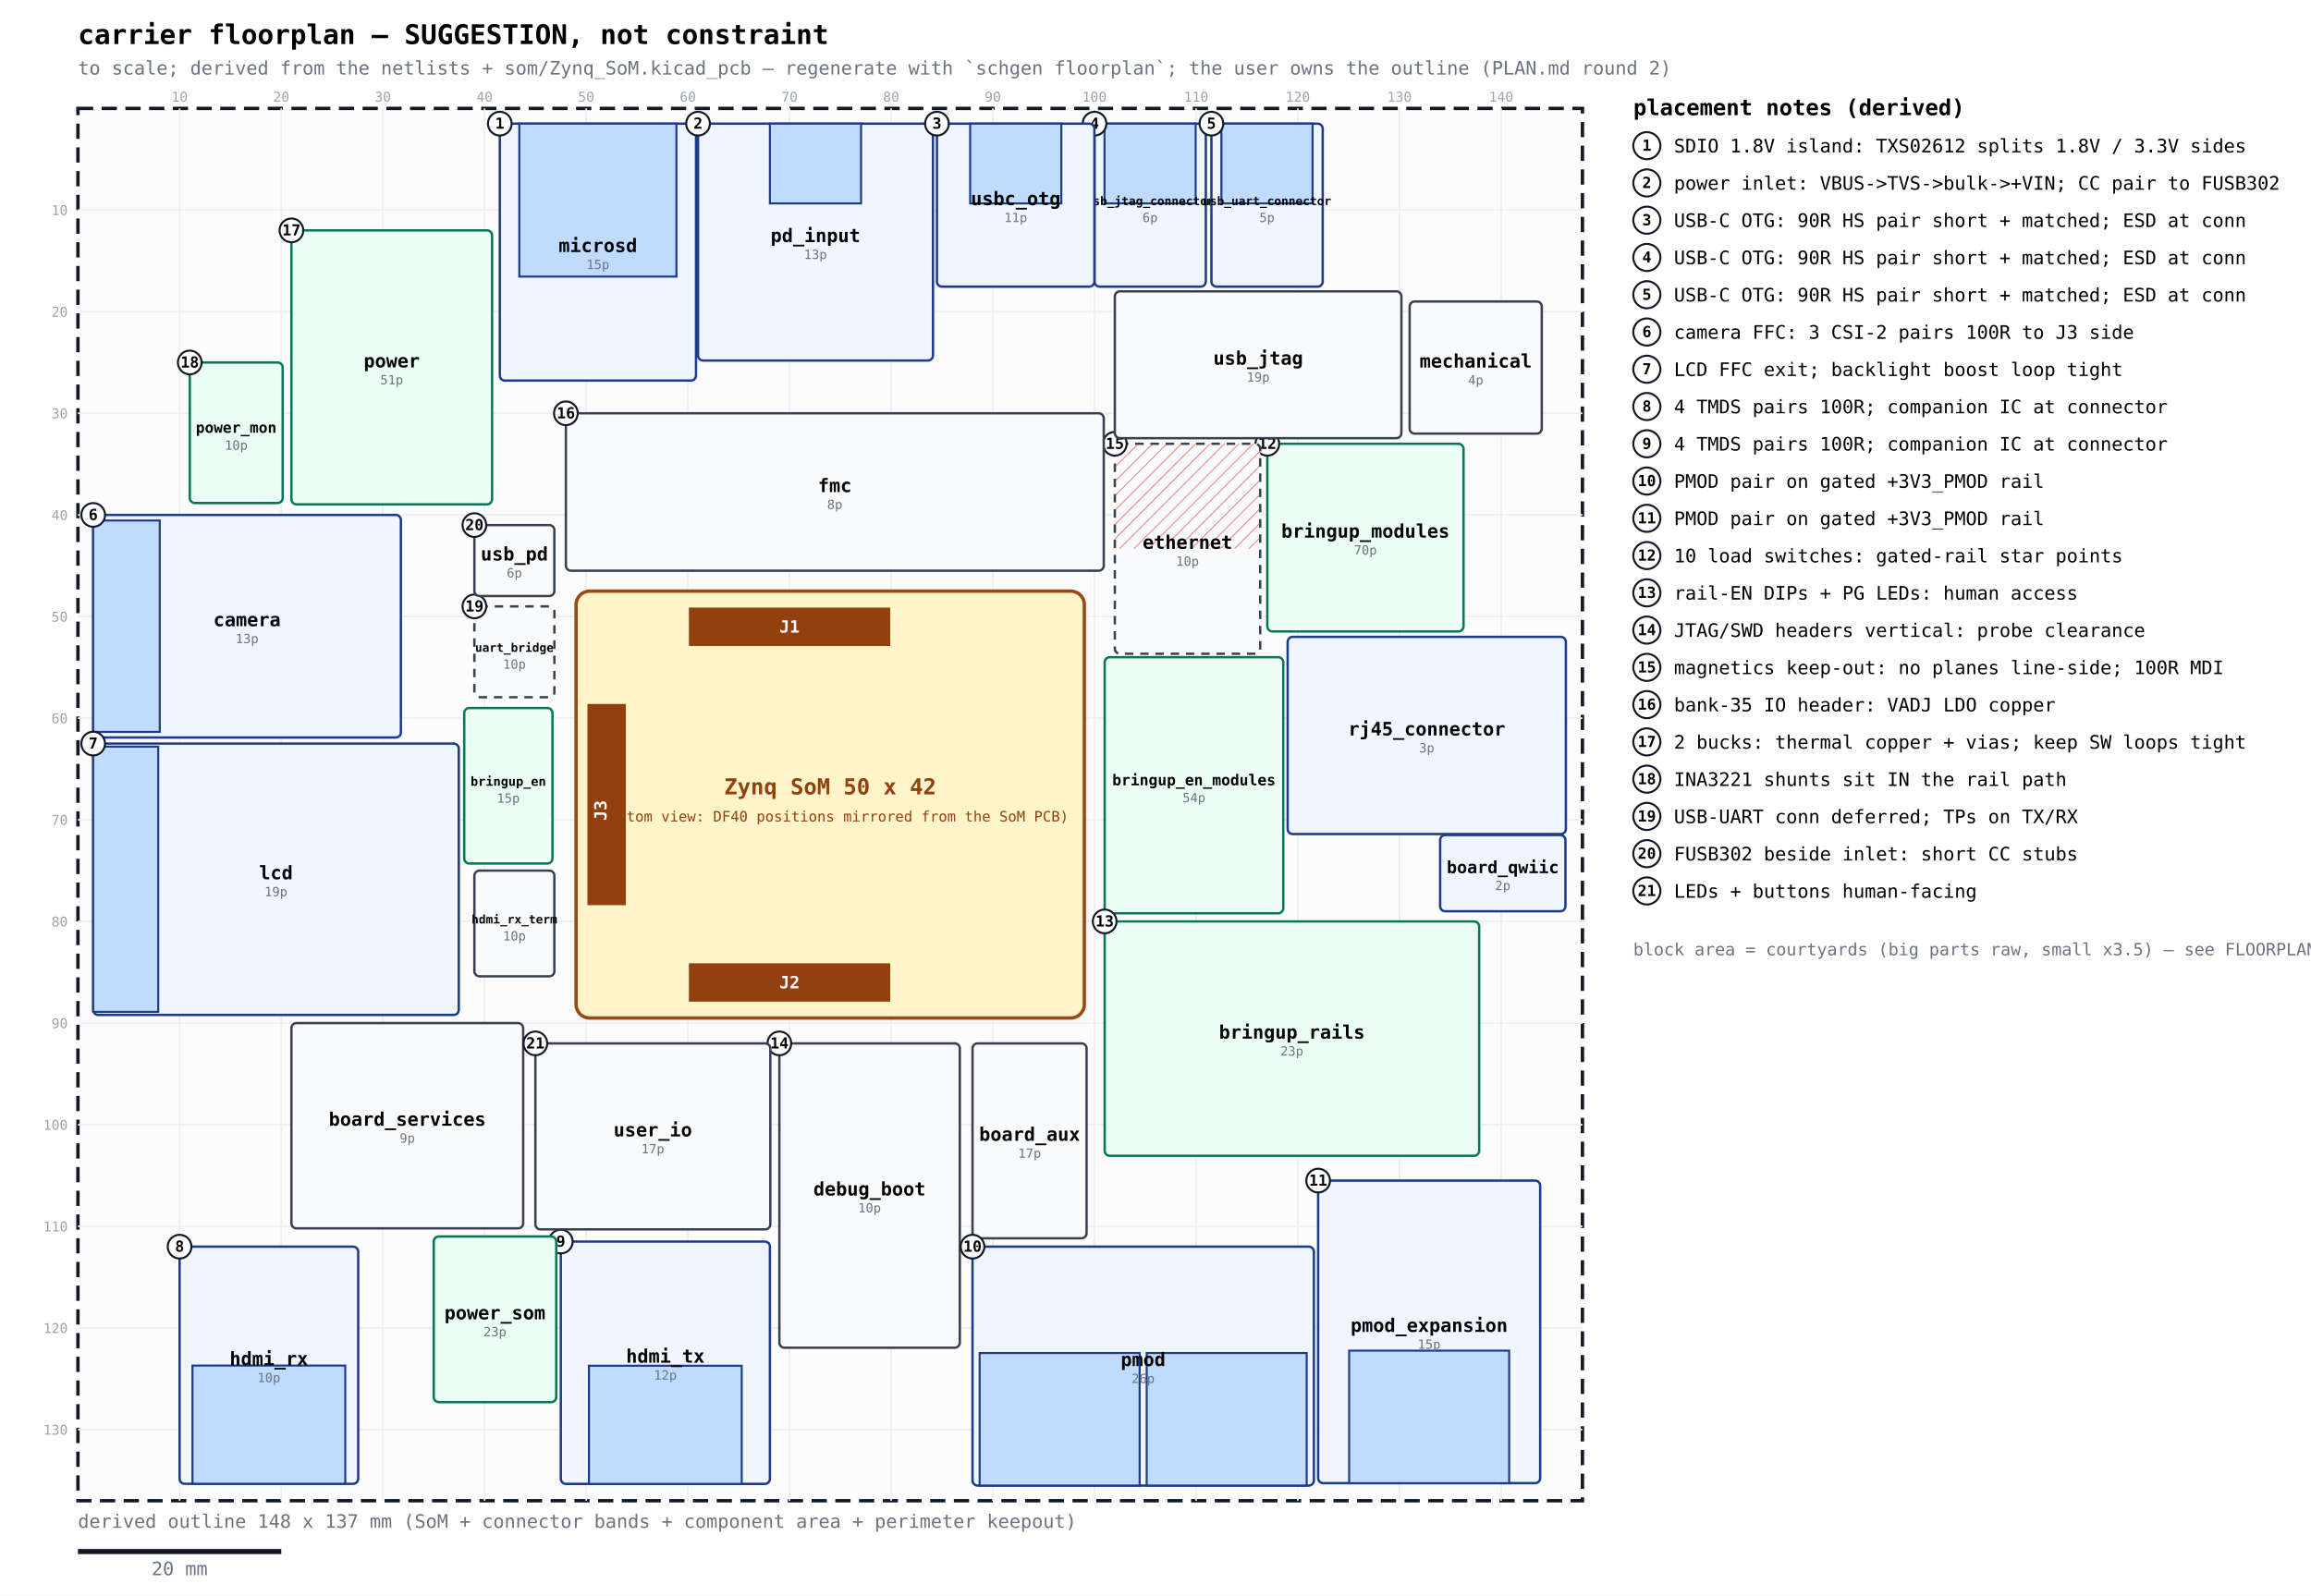
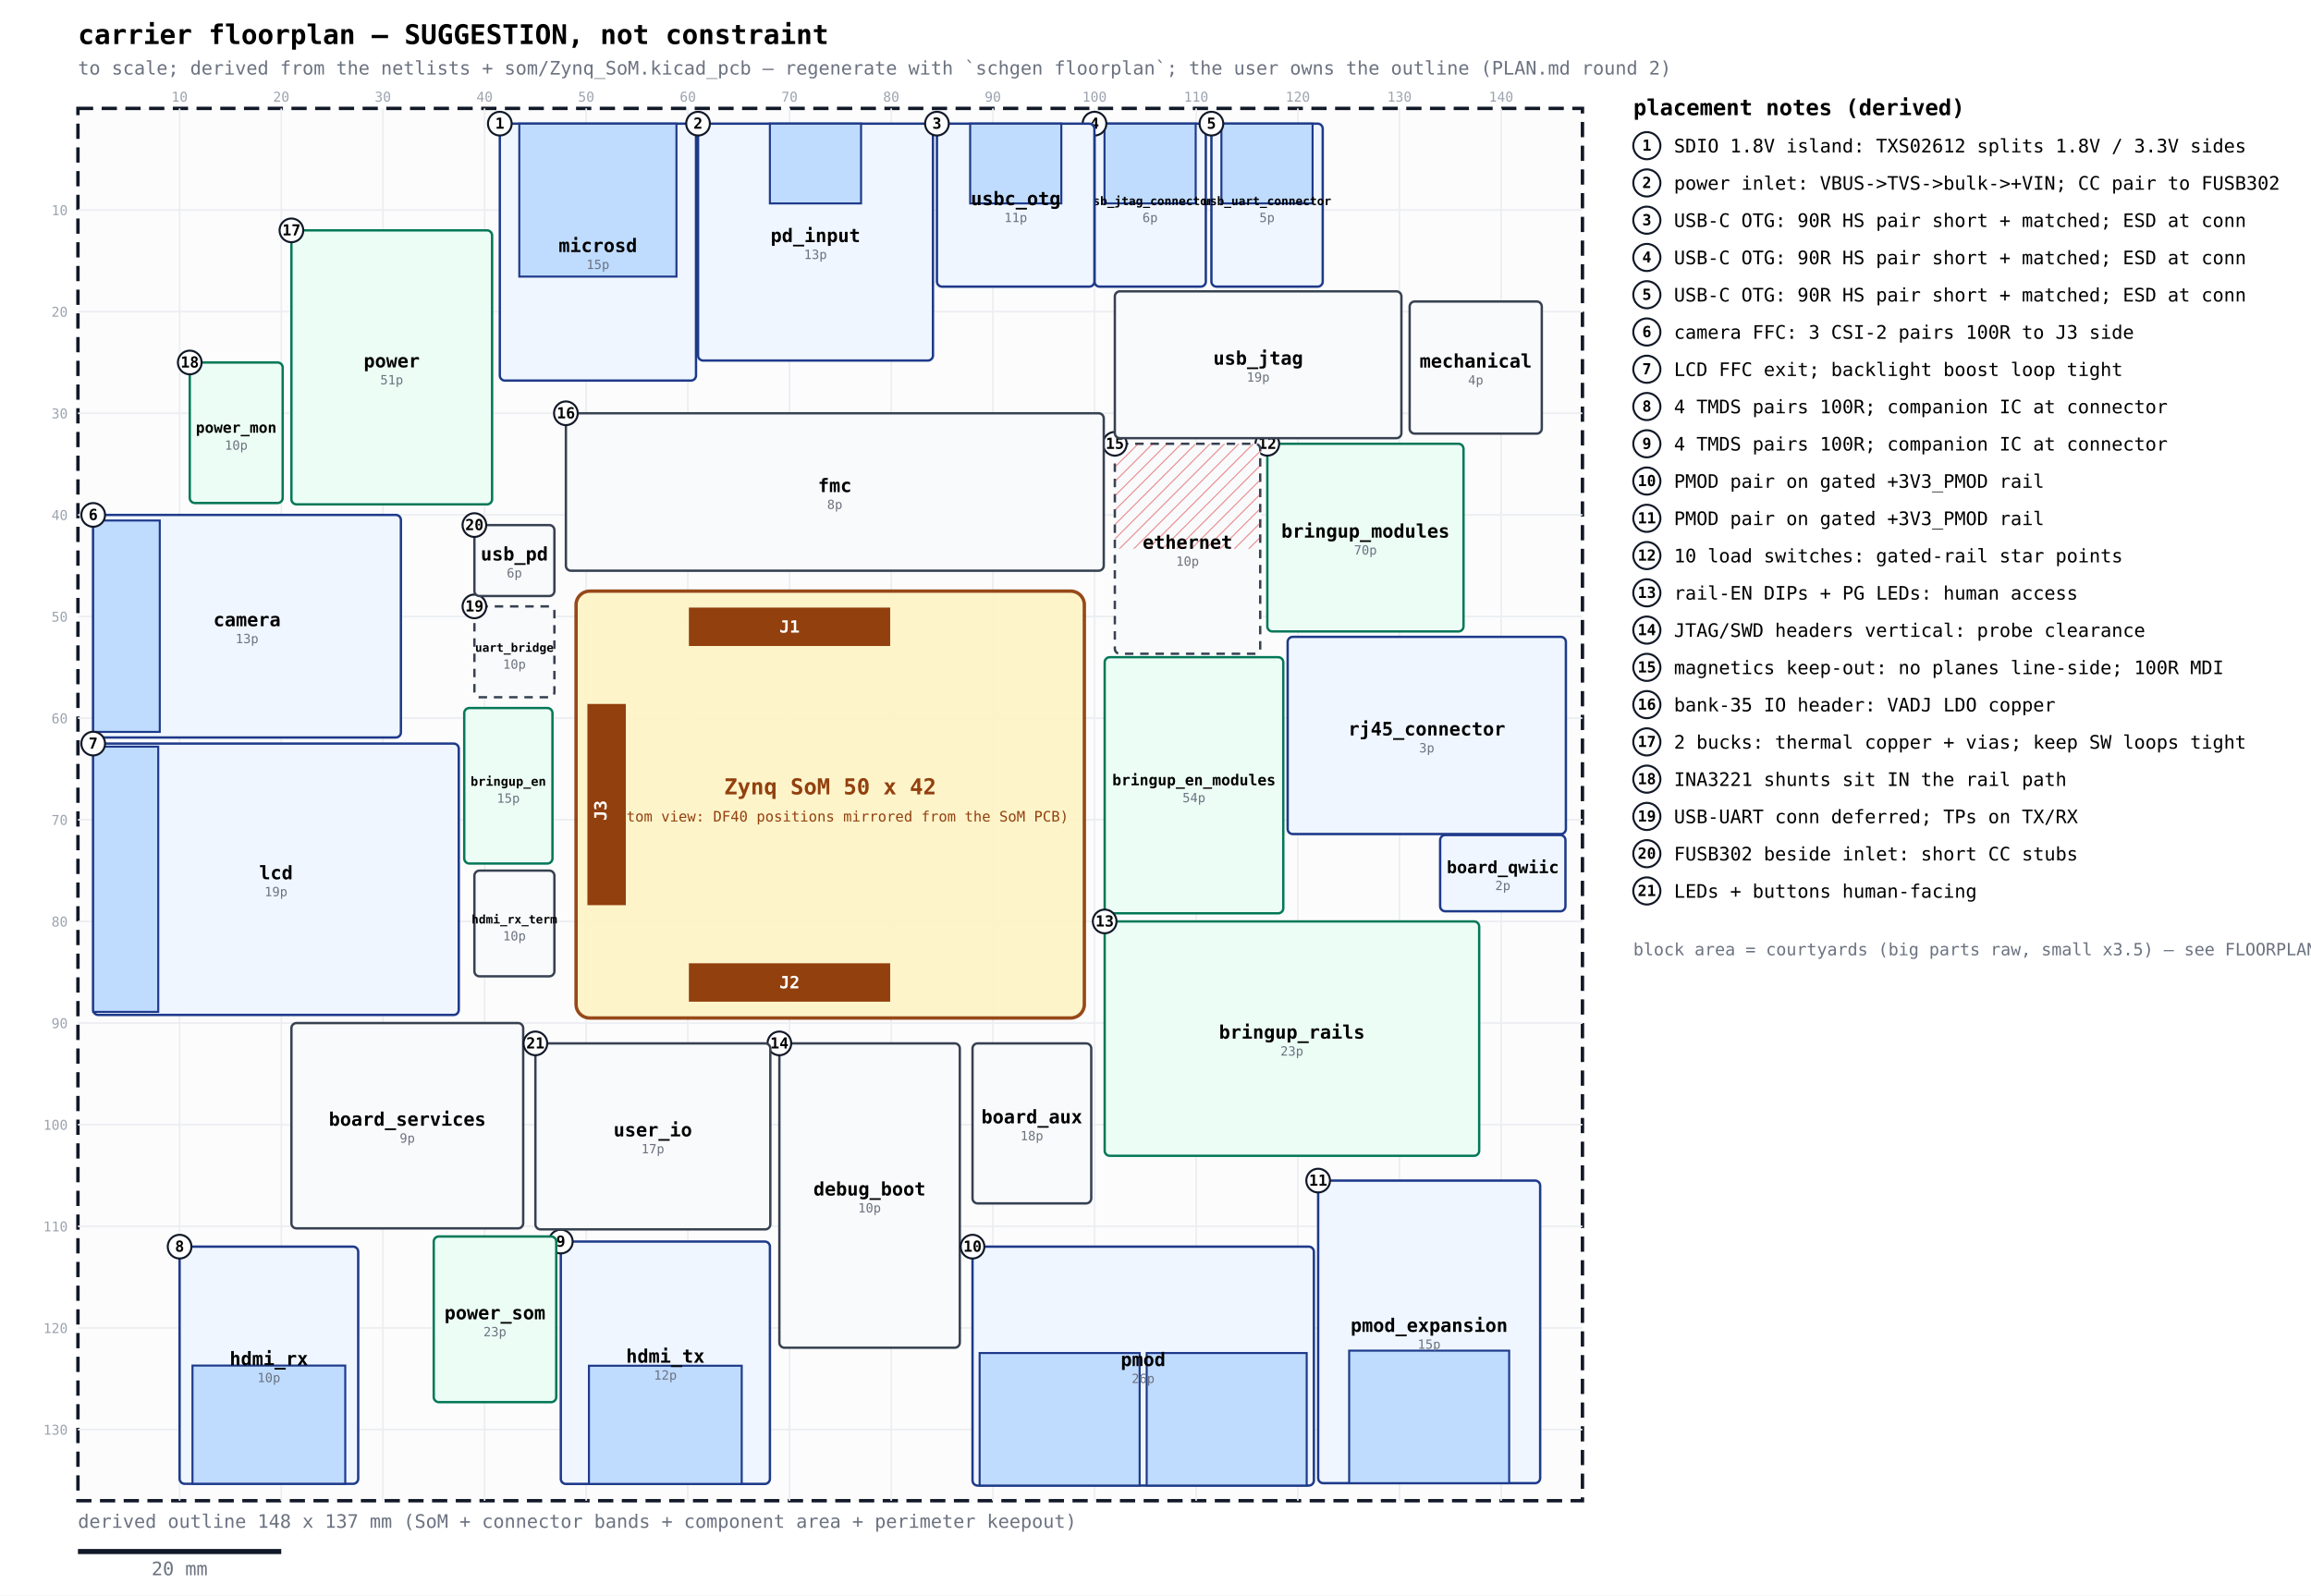
<svg xmlns="http://www.w3.org/2000/svg" viewBox="0 0 1364 942" font-family="ui-monospace, SFMono-Regular, Menlo, monospace" font-size="11">
  <defs>
    <pattern id="keepout" width="6" height="6" patternUnits="userSpaceOnUse" patternTransform="rotate(45)">
      <line x1="0" y1="0" x2="0" y2="6" stroke="#dc2626" stroke-width="1.2" />
    </pattern>
  </defs>
  <rect width="1364" height="942" fill="white" />
  <text x="46.0" y="26" font-size="16" font-weight="bold">carrier floorplan — SUGGESTION, not constraint</text>
  <text x="46.0" y="44" fill="#6b7280">to scale; derived from the netlists + som/Zynq_SoM.kicad_pcb — regenerate with `schgen floorplan`; the user owns the outline (PLAN.md round 2)</text>
  <rect x="46.0" y="64.0" width="888" height="822" fill="#fcfcfd" stroke="#111827" stroke-width="2" stroke-dasharray="9,5" />
  <line x1="106.0" y1="64.0" x2="106.0" y2="886.0" stroke="#eceef1" stroke-width="1" />
  <text x="106.0" y="60.0" fill="#9ca3af" font-size="8" text-anchor="middle">10</text>
  <line x1="166.0" y1="64.0" x2="166.0" y2="886.0" stroke="#eceef1" stroke-width="1" />
  <text x="166.0" y="60.0" fill="#9ca3af" font-size="8" text-anchor="middle">20</text>
  <line x1="226.0" y1="64.0" x2="226.0" y2="886.0" stroke="#eceef1" stroke-width="1" />
  <text x="226.0" y="60.0" fill="#9ca3af" font-size="8" text-anchor="middle">30</text>
  <line x1="286.0" y1="64.0" x2="286.0" y2="886.0" stroke="#eceef1" stroke-width="1" />
  <text x="286.0" y="60.0" fill="#9ca3af" font-size="8" text-anchor="middle">40</text>
  <line x1="346.0" y1="64.0" x2="346.0" y2="886.0" stroke="#eceef1" stroke-width="1" />
  <text x="346.0" y="60.0" fill="#9ca3af" font-size="8" text-anchor="middle">50</text>
  <line x1="406.0" y1="64.0" x2="406.0" y2="886.0" stroke="#eceef1" stroke-width="1" />
  <text x="406.0" y="60.0" fill="#9ca3af" font-size="8" text-anchor="middle">60</text>
  <line x1="466.0" y1="64.0" x2="466.0" y2="886.0" stroke="#eceef1" stroke-width="1" />
  <text x="466.0" y="60.0" fill="#9ca3af" font-size="8" text-anchor="middle">70</text>
  <line x1="526.0" y1="64.0" x2="526.0" y2="886.0" stroke="#eceef1" stroke-width="1" />
  <text x="526.0" y="60.0" fill="#9ca3af" font-size="8" text-anchor="middle">80</text>
  <line x1="586.0" y1="64.0" x2="586.0" y2="886.0" stroke="#eceef1" stroke-width="1" />
  <text x="586.0" y="60.0" fill="#9ca3af" font-size="8" text-anchor="middle">90</text>
  <line x1="646.0" y1="64.0" x2="646.0" y2="886.0" stroke="#eceef1" stroke-width="1" />
  <text x="646.0" y="60.0" fill="#9ca3af" font-size="8" text-anchor="middle">100</text>
  <line x1="706.0" y1="64.0" x2="706.0" y2="886.0" stroke="#eceef1" stroke-width="1" />
  <text x="706.0" y="60.0" fill="#9ca3af" font-size="8" text-anchor="middle">110</text>
  <line x1="766.0" y1="64.0" x2="766.0" y2="886.0" stroke="#eceef1" stroke-width="1" />
  <text x="766.0" y="60.0" fill="#9ca3af" font-size="8" text-anchor="middle">120</text>
  <line x1="826.0" y1="64.0" x2="826.0" y2="886.0" stroke="#eceef1" stroke-width="1" />
  <text x="826.0" y="60.0" fill="#9ca3af" font-size="8" text-anchor="middle">130</text>
  <line x1="886.0" y1="64.0" x2="886.0" y2="886.0" stroke="#eceef1" stroke-width="1" />
  <text x="886.0" y="60.0" fill="#9ca3af" font-size="8" text-anchor="middle">140</text>
  <line x1="46.0" y1="124.0" x2="934.0" y2="124.0" stroke="#eceef1" stroke-width="1" />
  <text x="40.0" y="127.0" fill="#9ca3af" font-size="8" text-anchor="end">10</text>
  <line x1="46.0" y1="184.0" x2="934.0" y2="184.0" stroke="#eceef1" stroke-width="1" />
  <text x="40.0" y="187.0" fill="#9ca3af" font-size="8" text-anchor="end">20</text>
  <line x1="46.0" y1="244.0" x2="934.0" y2="244.0" stroke="#eceef1" stroke-width="1" />
  <text x="40.0" y="247.0" fill="#9ca3af" font-size="8" text-anchor="end">30</text>
  <line x1="46.0" y1="304.0" x2="934.0" y2="304.0" stroke="#eceef1" stroke-width="1" />
  <text x="40.0" y="307.0" fill="#9ca3af" font-size="8" text-anchor="end">40</text>
  <line x1="46.0" y1="364.0" x2="934.0" y2="364.0" stroke="#eceef1" stroke-width="1" />
  <text x="40.0" y="367.0" fill="#9ca3af" font-size="8" text-anchor="end">50</text>
  <line x1="46.0" y1="424.0" x2="934.0" y2="424.0" stroke="#eceef1" stroke-width="1" />
  <text x="40.0" y="427.0" fill="#9ca3af" font-size="8" text-anchor="end">60</text>
  <line x1="46.0" y1="484.0" x2="934.0" y2="484.0" stroke="#eceef1" stroke-width="1" />
  <text x="40.0" y="487.0" fill="#9ca3af" font-size="8" text-anchor="end">70</text>
  <line x1="46.0" y1="544.0" x2="934.0" y2="544.0" stroke="#eceef1" stroke-width="1" />
  <text x="40.0" y="547.0" fill="#9ca3af" font-size="8" text-anchor="end">80</text>
  <line x1="46.0" y1="604.0" x2="934.0" y2="604.0" stroke="#eceef1" stroke-width="1" />
  <text x="40.0" y="607.0" fill="#9ca3af" font-size="8" text-anchor="end">90</text>
  <line x1="46.0" y1="664.0" x2="934.0" y2="664.0" stroke="#eceef1" stroke-width="1" />
  <text x="40.0" y="667.0" fill="#9ca3af" font-size="8" text-anchor="end">100</text>
  <line x1="46.0" y1="724.0" x2="934.0" y2="724.0" stroke="#eceef1" stroke-width="1" />
  <text x="40.0" y="727.0" fill="#9ca3af" font-size="8" text-anchor="end">110</text>
  <line x1="46.0" y1="784.0" x2="934.0" y2="784.0" stroke="#eceef1" stroke-width="1" />
  <text x="40.0" y="787.0" fill="#9ca3af" font-size="8" text-anchor="end">120</text>
  <line x1="46.0" y1="844.0" x2="934.0" y2="844.0" stroke="#eceef1" stroke-width="1" />
  <text x="40.0" y="847.0" fill="#9ca3af" font-size="8" text-anchor="end">130</text>
  <text x="46.0" y="902.0" fill="#6b7280">derived outline 148 x 137 mm (SoM + connector bands + component area + perimeter keepout)</text>
-   <rect x="574.0" y="616.0" width="67.32" height="115.062" rx="3" fill="#f9fafb" stroke="#374151" stroke-width="1.4" />
-   <text x="607.7" y="673.5" text-anchor="middle" font-size="11.0" font-weight="bold">board_aux</text>
-   <text x="607.7" y="683.5" text-anchor="middle" font-size="7.5" fill="#6b7280">17p</text>
+   <rect x="574.0" y="616.0" width="70.08" height="94.464" rx="3" fill="#f9fafb" stroke="#374151" stroke-width="1.4" />
+   <text x="609.0" y="663.2" text-anchor="middle" font-size="11.0" font-weight="bold">board_aux</text>
+   <text x="609.0" y="673.2" text-anchor="middle" font-size="7.5" fill="#6b7280">18p</text>
  <rect x="850.0" y="493.0" width="73.956" height="45" rx="3" fill="#eff6ff" stroke="#1e3a8a" stroke-width="1.4" />
  <text x="887.0" y="515.5" text-anchor="middle" font-size="10.0" font-weight="bold">board_qwiic</text>
  <text x="887.0" y="525.5" text-anchor="middle" font-size="7.5" fill="#6b7280">2p</text>
  <rect x="172.0" y="604.0" width="136.8" height="121.2" rx="3" fill="#f9fafb" stroke="#374151" stroke-width="1.4" />
  <text x="240.4" y="664.6" text-anchor="middle" font-size="11.0" font-weight="bold">board_services</text>
  <text x="240.4" y="674.6" text-anchor="middle" font-size="7.5" fill="#6b7280">9p</text>
  <rect x="274.0" y="418.0" width="52.08" height="91.8" rx="3" fill="#ecfdf5" stroke="#047857" stroke-width="1.4" />
  <text x="300.0" y="463.9" text-anchor="middle" font-size="7.4" font-weight="bold">bringup_en</text>
  <text x="300.0" y="473.9" text-anchor="middle" font-size="7.5" fill="#6b7280">15p</text>
  <rect x="652.0" y="388.0" width="105.42" height="151.2" rx="3" fill="#ecfdf5" stroke="#047857" stroke-width="1.4" />
  <text x="704.7" y="463.6" text-anchor="middle" font-size="8.9" font-weight="bold">bringup_en_modules</text>
  <text x="704.7" y="473.6" text-anchor="middle" font-size="7.5" fill="#6b7280">54p</text>
  <rect x="748.0" y="262.0" width="115.8" height="110.796" rx="3" fill="#ecfdf5" stroke="#047857" stroke-width="1.4" />
  <text x="805.9" y="317.4" text-anchor="middle" font-size="11.0" font-weight="bold">bringup_modules</text>
  <text x="805.9" y="327.4" text-anchor="middle" font-size="7.5" fill="#6b7280">70p</text>
  <circle cx="748" cy="262" r="7" fill="white" stroke="#111827" stroke-width="1.2" />
  <text x="748" y="265" text-anchor="middle" font-size="9" font-weight="bold">12</text>
  <rect x="652.0" y="544.0" width="221.04" height="138.36" rx="3" fill="#ecfdf5" stroke="#047857" stroke-width="1.4" />
  <text x="762.5" y="613.2" text-anchor="middle" font-size="11.0" font-weight="bold">bringup_rails</text>
  <text x="762.5" y="623.2" text-anchor="middle" font-size="7.5" fill="#6b7280">23p</text>
  <circle cx="652" cy="544" r="7" fill="white" stroke="#111827" stroke-width="1.2" />
  <text x="652" y="547" text-anchor="middle" font-size="9" font-weight="bold">13</text>
  <rect x="55.0" y="304.0" width="181.62" height="131.4" rx="3" fill="#eff6ff" stroke="#1e3a8a" stroke-width="1.4" />
  <rect x="55.0" y="307.3" width="39.3" height="124.8" fill="#bfdbfe" stroke="#1e3a8a" stroke-width="1.2" />
  <text x="145.8" y="369.7" text-anchor="middle" font-size="11.0" font-weight="bold">camera</text>
  <text x="145.8" y="379.7" text-anchor="middle" font-size="7.5" fill="#6b7280">13p</text>
  <circle cx="55" cy="304" r="7" fill="white" stroke="#111827" stroke-width="1.2" />
  <text x="55" y="307" text-anchor="middle" font-size="9" font-weight="bold">6</text>
  <rect x="460.0" y="616.0" width="106.5" height="179.664" rx="3" fill="#f9fafb" stroke="#374151" stroke-width="1.4" />
  <text x="513.2" y="705.8" text-anchor="middle" font-size="11.0" font-weight="bold">debug_boot</text>
  <text x="513.2" y="715.8" text-anchor="middle" font-size="7.5" fill="#6b7280">10p</text>
  <circle cx="460" cy="616" r="7" fill="white" stroke="#111827" stroke-width="1.2" />
  <text x="460" y="619" text-anchor="middle" font-size="9" font-weight="bold">14</text>
  <rect x="658.0" y="262.0" width="85.8" height="123.96" rx="3" fill="#f9fafb" stroke="#374151" stroke-width="1.4" stroke-dasharray="5,4" />
  <rect x="658" y="262" width="85.8" height="61.98" fill="url(#keepout)" opacity="0.5" />
  <text x="700.9" y="324.0" text-anchor="middle" font-size="11.0" font-weight="bold">ethernet</text>
  <text x="700.9" y="334.0" text-anchor="middle" font-size="7.5" fill="#6b7280">10p</text>
  <circle cx="658" cy="262" r="7" fill="white" stroke="#111827" stroke-width="1.2" />
  <text x="658" y="265" text-anchor="middle" font-size="9" font-weight="bold">15</text>
  <rect x="334.0" y="244.0" width="317.46" height="92.94" rx="3" fill="#f9fafb" stroke="#374151" stroke-width="1.4" />
  <text x="492.7" y="290.5" text-anchor="middle" font-size="11.0" font-weight="bold">fmc</text>
  <text x="492.7" y="300.5" text-anchor="middle" font-size="7.5" fill="#6b7280">8p</text>
  <circle cx="334" cy="244" r="7" fill="white" stroke="#111827" stroke-width="1.2" />
  <text x="334" y="247" text-anchor="middle" font-size="9" font-weight="bold">16</text>
  <rect x="106.0" y="736.0" width="105.42" height="140.016" rx="3" fill="#eff6ff" stroke="#1e3a8a" stroke-width="1.4" />
  <rect x="113.6" y="806.2" width="90.18" height="69.78" fill="#bfdbfe" stroke="#1e3a8a" stroke-width="1.2" />
  <text x="158.7" y="806.0" text-anchor="middle" font-size="11.0" font-weight="bold">hdmi_rx</text>
  <text x="158.7" y="816.0" text-anchor="middle" font-size="7.5" fill="#6b7280">10p</text>
  <circle cx="106" cy="736" r="7" fill="white" stroke="#111827" stroke-width="1.2" />
  <text x="106" y="739" text-anchor="middle" font-size="9" font-weight="bold">8</text>
  <rect x="280.0" y="514.0" width="47.22" height="62.4" rx="3" fill="#f9fafb" stroke="#374151" stroke-width="1.4" />
  <text x="303.6" y="545.2" text-anchor="middle" font-size="7.0" font-weight="bold">hdmi_rx_term</text>
  <text x="303.6" y="555.2" text-anchor="middle" font-size="7.5" fill="#6b7280">10p</text>
  <rect x="331.0" y="733.0" width="123.42" height="143.076" rx="3" fill="#eff6ff" stroke="#1e3a8a" stroke-width="1.4" />
  <rect x="347.6" y="806.3" width="90.18" height="69.78" fill="#bfdbfe" stroke="#1e3a8a" stroke-width="1.2" />
  <text x="392.7" y="804.5" text-anchor="middle" font-size="11.0" font-weight="bold">hdmi_tx</text>
  <text x="392.7" y="814.5" text-anchor="middle" font-size="7.5" fill="#6b7280">12p</text>
  <circle cx="331" cy="733" r="7" fill="white" stroke="#111827" stroke-width="1.2" />
  <text x="331" y="736" text-anchor="middle" font-size="9" font-weight="bold">9</text>
  <rect x="55.0" y="439.0" width="215.778" height="160.2" rx="3" fill="#eff6ff" stroke="#1e3a8a" stroke-width="1.4" />
  <rect x="55.0" y="440.8" width="38.4" height="156.6" fill="#bfdbfe" stroke="#1e3a8a" stroke-width="1.2" />
  <text x="162.9" y="519.1" text-anchor="middle" font-size="11.0" font-weight="bold">lcd</text>
  <text x="162.9" y="529.1" text-anchor="middle" font-size="7.5" fill="#6b7280">19p</text>
  <circle cx="55" cy="439" r="7" fill="white" stroke="#111827" stroke-width="1.2" />
  <text x="55" y="442" text-anchor="middle" font-size="9" font-weight="bold">7</text>
  <rect x="832.0" y="178.0" width="78" height="78" rx="3" fill="#f9fafb" stroke="#374151" stroke-width="1.4" />
  <text x="871.0" y="217.0" text-anchor="middle" font-size="11.0" font-weight="bold">mechanical</text>
  <text x="871.0" y="227.0" text-anchor="middle" font-size="7.5" fill="#6b7280">4p</text>
  <rect x="295.0" y="73.0" width="115.8" height="151.686" rx="3" fill="#eff6ff" stroke="#1e3a8a" stroke-width="1.4" />
  <rect x="306.5" y="73.0" width="92.76" height="90.3" fill="#bfdbfe" stroke="#1e3a8a" stroke-width="1.2" />
  <text x="352.9" y="148.8" text-anchor="middle" font-size="11.0" font-weight="bold">microsd</text>
  <text x="352.9" y="158.8" text-anchor="middle" font-size="7.5" fill="#6b7280">15p</text>
  <circle cx="295" cy="73" r="7" fill="white" stroke="#111827" stroke-width="1.2" />
  <text x="295" y="76" text-anchor="middle" font-size="9" font-weight="bold">1</text>
  <rect x="412.0" y="73.0" width="138.66" height="139.86" rx="3" fill="#eff6ff" stroke="#1e3a8a" stroke-width="1.4" />
  <rect x="454.4" y="73.0" width="53.82" height="47.1" fill="#bfdbfe" stroke="#1e3a8a" stroke-width="1.2" />
  <text x="481.3" y="142.9" text-anchor="middle" font-size="11.0" font-weight="bold">pd_input</text>
  <text x="481.3" y="152.9" text-anchor="middle" font-size="7.5" fill="#6b7280">13p</text>
  <circle cx="412" cy="73" r="7" fill="white" stroke="#111827" stroke-width="1.2" />
  <text x="412" y="76" text-anchor="middle" font-size="9" font-weight="bold">2</text>
  <rect x="574.0" y="736.0" width="201.48" height="141.054" rx="3" fill="#eff6ff" stroke="#1e3a8a" stroke-width="1.4" />
  <rect x="578.2" y="798.8" width="94.44" height="78.24" fill="#bfdbfe" stroke="#1e3a8a" stroke-width="1.2" />
  <rect x="676.8" y="798.8" width="94.44" height="78.24" fill="#bfdbfe" stroke="#1e3a8a" stroke-width="1.2" />
  <text x="674.7" y="806.5" text-anchor="middle" font-size="11.0" font-weight="bold">pmod</text>
  <text x="674.7" y="816.5" text-anchor="middle" font-size="7.5" fill="#6b7280">26p</text>
  <circle cx="574" cy="736" r="7" fill="white" stroke="#111827" stroke-width="1.2" />
  <text x="574" y="739" text-anchor="middle" font-size="9" font-weight="bold">10</text>
  <rect x="778.0" y="697.0" width="131.04" height="178.638" rx="3" fill="#eff6ff" stroke="#1e3a8a" stroke-width="1.4" />
  <rect x="796.3" y="797.4" width="94.44" height="78.24" fill="#bfdbfe" stroke="#1e3a8a" stroke-width="1.2" />
  <text x="843.5" y="786.3" text-anchor="middle" font-size="11.0" font-weight="bold">pmod_expansion</text>
  <text x="843.5" y="796.3" text-anchor="middle" font-size="7.5" fill="#6b7280">15p</text>
  <circle cx="778" cy="697" r="7" fill="white" stroke="#111827" stroke-width="1.2" />
  <text x="778" y="700" text-anchor="middle" font-size="9" font-weight="bold">11</text>
  <rect x="172.0" y="136.0" width="118.44" height="161.76" rx="3" fill="#ecfdf5" stroke="#047857" stroke-width="1.4" />
  <text x="231.2" y="216.9" text-anchor="middle" font-size="11.0" font-weight="bold">power</text>
  <text x="231.2" y="226.9" text-anchor="middle" font-size="7.5" fill="#6b7280">51p</text>
  <circle cx="172" cy="136" r="7" fill="white" stroke="#111827" stroke-width="1.2" />
  <text x="172" y="139" text-anchor="middle" font-size="9" font-weight="bold">17</text>
  <rect x="112.0" y="214.0" width="54.84" height="82.968" rx="3" fill="#ecfdf5" stroke="#047857" stroke-width="1.4" />
  <text x="139.4" y="255.5" text-anchor="middle" font-size="8.8" font-weight="bold">power_mon</text>
  <text x="139.4" y="265.5" text-anchor="middle" font-size="7.5" fill="#6b7280">10p</text>
  <circle cx="112" cy="214" r="7" fill="white" stroke="#111827" stroke-width="1.2" />
  <text x="112" y="217" text-anchor="middle" font-size="9" font-weight="bold">18</text>
  <rect x="256.0" y="730.0" width="72.3" height="97.8" rx="3" fill="#ecfdf5" stroke="#047857" stroke-width="1.4" />
  <text x="292.1" y="778.9" text-anchor="middle" font-size="11.0" font-weight="bold">power_som</text>
  <text x="292.1" y="788.9" text-anchor="middle" font-size="7.5" fill="#6b7280">23p</text>
  <rect x="760.0" y="376.0" width="164.22" height="116.4" rx="3" fill="#eff6ff" stroke="#1e3a8a" stroke-width="1.4" />
  <text x="842.1" y="434.2" text-anchor="middle" font-size="11.0" font-weight="bold">rj45_connector</text>
  <text x="842.1" y="444.2" text-anchor="middle" font-size="7.5" fill="#6b7280">3p</text>
  <rect x="280.0" y="358.0" width="47.22" height="53.64" rx="3" fill="#f9fafb" stroke="#374151" stroke-width="1.4" stroke-dasharray="5,4" />
  <text x="303.6" y="384.8" text-anchor="middle" font-size="7.0" font-weight="bold">uart_bridge</text>
  <text x="303.6" y="394.8" text-anchor="middle" font-size="7.5" fill="#6b7280">10p</text>
  <circle cx="280" cy="358" r="7" fill="white" stroke="#111827" stroke-width="1.2" />
  <text x="280" y="361" text-anchor="middle" font-size="9" font-weight="bold">19</text>
  <rect x="658.0" y="172.0" width="169.14" height="86.688" rx="3" fill="#f9fafb" stroke="#374151" stroke-width="1.4" />
  <text x="742.6" y="215.3" text-anchor="middle" font-size="11.0" font-weight="bold">usb_jtag</text>
  <text x="742.6" y="225.3" text-anchor="middle" font-size="7.5" fill="#6b7280">19p</text>
  <rect x="646.0" y="73.0" width="65.7" height="96.228" rx="3" fill="#eff6ff" stroke="#1e3a8a" stroke-width="1.4" />
  <rect x="651.9" y="73.0" width="53.82" height="47.1" fill="#bfdbfe" stroke="#1e3a8a" stroke-width="1.2" />
  <text x="678.8" y="121.1" text-anchor="middle" font-size="7.0" font-weight="bold">usb_jtag_connector</text>
  <text x="678.8" y="131.1" text-anchor="middle" font-size="7.5" fill="#6b7280">6p</text>
  <circle cx="646" cy="73" r="7" fill="white" stroke="#111827" stroke-width="1.2" />
  <text x="646" y="76" text-anchor="middle" font-size="9" font-weight="bold">4</text>
  <rect x="280.0" y="310.0" width="47.22" height="41.88" rx="3" fill="#f9fafb" stroke="#374151" stroke-width="1.4" />
  <text x="303.6" y="330.9" text-anchor="middle" font-size="11.0" font-weight="bold">usb_pd</text>
  <text x="303.6" y="340.9" text-anchor="middle" font-size="7.5" fill="#6b7280">6p</text>
  <circle cx="280" cy="310" r="7" fill="white" stroke="#111827" stroke-width="1.2" />
  <text x="280" y="313" text-anchor="middle" font-size="9" font-weight="bold">20</text>
  <rect x="715.0" y="73.0" width="65.7" height="96.228" rx="3" fill="#eff6ff" stroke="#1e3a8a" stroke-width="1.4" />
  <rect x="720.9" y="73.0" width="53.82" height="47.1" fill="#bfdbfe" stroke="#1e3a8a" stroke-width="1.2" />
  <text x="747.8" y="121.1" text-anchor="middle" font-size="7.0" font-weight="bold">usb_uart_connector</text>
  <text x="747.8" y="131.1" text-anchor="middle" font-size="7.5" fill="#6b7280">5p</text>
  <circle cx="715" cy="73" r="7" fill="white" stroke="#111827" stroke-width="1.2" />
  <text x="715" y="76" text-anchor="middle" font-size="9" font-weight="bold">5</text>
  <rect x="553.0" y="73.0" width="92.94" height="96.228" rx="3" fill="#eff6ff" stroke="#1e3a8a" stroke-width="1.4" />
  <rect x="572.6" y="73.0" width="53.82" height="47.1" fill="#bfdbfe" stroke="#1e3a8a" stroke-width="1.2" />
  <text x="599.5" y="121.1" text-anchor="middle" font-size="11.0" font-weight="bold">usbc_otg</text>
  <text x="599.5" y="131.1" text-anchor="middle" font-size="7.5" fill="#6b7280">11p</text>
  <circle cx="553" cy="73" r="7" fill="white" stroke="#111827" stroke-width="1.2" />
  <text x="553" y="76" text-anchor="middle" font-size="9" font-weight="bold">3</text>
  <rect x="316.0" y="616.0" width="138.66" height="109.8" rx="3" fill="#f9fafb" stroke="#374151" stroke-width="1.4" />
  <text x="385.3" y="670.9" text-anchor="middle" font-size="11.0" font-weight="bold">user_io</text>
  <text x="385.3" y="680.9" text-anchor="middle" font-size="7.5" fill="#6b7280">17p</text>
  <circle cx="316" cy="616" r="7" fill="white" stroke="#111827" stroke-width="1.2" />
  <text x="316" y="619" text-anchor="middle" font-size="9" font-weight="bold">21</text>
  <rect x="340.0" y="349.0" width="300" height="252" rx="8" fill="#fef3c7" stroke="#92400e" stroke-width="2" opacity="0.95" />
  <text x="490" y="469" text-anchor="middle" font-size="13" font-weight="bold" fill="#92400e">Zynq SoM 50 x 42</text>
  <text x="490" y="485" text-anchor="middle" font-size="8.5" fill="#92400e">(bottom view: DF40 positions mirrored from the SoM PCB)</text>
  <rect x="406.6" y="358.7" width="118.8" height="22.68" fill="#92400e" />
  <text x="466.0" y="373.5" text-anchor="middle" font-size="10" font-weight="bold" fill="white">J1</text>
  <rect x="406.6" y="568.7" width="118.8" height="22.68" fill="#92400e" />
  <text x="466.0" y="583.5" text-anchor="middle" font-size="10" font-weight="bold" fill="white">J2</text>
  <rect x="346.7" y="415.6" width="22.68" height="118.8" fill="#92400e" />
  <text x="358.0" y="478.5" text-anchor="middle" font-size="10" font-weight="bold" fill="white" transform="rotate(-90 358.0 478.5)">J3</text>
  <line x1="46.0" y1="916.0" x2="166.0" y2="916.0" stroke="#111827" stroke-width="3" />
  <text x="106.0" y="930.0" text-anchor="middle" fill="#6b7280">20 mm</text>
  <text x="964" y="68" font-size="13" font-weight="bold">placement notes (derived)</text>
  <circle cx="972" cy="86" r="8" fill="white" stroke="#111827" stroke-width="1.2" />
  <text x="972" y="89" text-anchor="middle" font-size="9" font-weight="bold">1</text>
  <text x="988" y="90">SDIO 1.8V island: TXS02612 splits 1.8V / 3.3V sides</text>
  <circle cx="972" cy="108" r="8" fill="white" stroke="#111827" stroke-width="1.2" />
  <text x="972" y="111" text-anchor="middle" font-size="9" font-weight="bold">2</text>
  <text x="988" y="112">power inlet: VBUS-&gt;TVS-&gt;bulk-&gt;+VIN; CC pair to FUSB302</text>
  <circle cx="972" cy="130" r="8" fill="white" stroke="#111827" stroke-width="1.2" />
  <text x="972" y="133" text-anchor="middle" font-size="9" font-weight="bold">3</text>
  <text x="988" y="134">USB-C OTG: 90R HS pair short + matched; ESD at conn</text>
  <circle cx="972" cy="152" r="8" fill="white" stroke="#111827" stroke-width="1.2" />
  <text x="972" y="155" text-anchor="middle" font-size="9" font-weight="bold">4</text>
  <text x="988" y="156">USB-C OTG: 90R HS pair short + matched; ESD at conn</text>
  <circle cx="972" cy="174" r="8" fill="white" stroke="#111827" stroke-width="1.2" />
  <text x="972" y="177" text-anchor="middle" font-size="9" font-weight="bold">5</text>
  <text x="988" y="178">USB-C OTG: 90R HS pair short + matched; ESD at conn</text>
  <circle cx="972" cy="196" r="8" fill="white" stroke="#111827" stroke-width="1.2" />
  <text x="972" y="199" text-anchor="middle" font-size="9" font-weight="bold">6</text>
  <text x="988" y="200">camera FFC: 3 CSI-2 pairs 100R to J3 side</text>
  <circle cx="972" cy="218" r="8" fill="white" stroke="#111827" stroke-width="1.2" />
  <text x="972" y="221" text-anchor="middle" font-size="9" font-weight="bold">7</text>
  <text x="988" y="222">LCD FFC exit; backlight boost loop tight</text>
  <circle cx="972" cy="240" r="8" fill="white" stroke="#111827" stroke-width="1.2" />
  <text x="972" y="243" text-anchor="middle" font-size="9" font-weight="bold">8</text>
  <text x="988" y="244">4 TMDS pairs 100R; companion IC at connector</text>
  <circle cx="972" cy="262" r="8" fill="white" stroke="#111827" stroke-width="1.2" />
  <text x="972" y="265" text-anchor="middle" font-size="9" font-weight="bold">9</text>
  <text x="988" y="266">4 TMDS pairs 100R; companion IC at connector</text>
  <circle cx="972" cy="284" r="8" fill="white" stroke="#111827" stroke-width="1.2" />
  <text x="972" y="287" text-anchor="middle" font-size="9" font-weight="bold">10</text>
  <text x="988" y="288">PMOD pair on gated +3V3_PMOD rail</text>
  <circle cx="972" cy="306" r="8" fill="white" stroke="#111827" stroke-width="1.2" />
  <text x="972" y="309" text-anchor="middle" font-size="9" font-weight="bold">11</text>
  <text x="988" y="310">PMOD pair on gated +3V3_PMOD rail</text>
  <circle cx="972" cy="328" r="8" fill="white" stroke="#111827" stroke-width="1.2" />
  <text x="972" y="331" text-anchor="middle" font-size="9" font-weight="bold">12</text>
  <text x="988" y="332">10 load switches: gated-rail star points</text>
  <circle cx="972" cy="350" r="8" fill="white" stroke="#111827" stroke-width="1.2" />
  <text x="972" y="353" text-anchor="middle" font-size="9" font-weight="bold">13</text>
  <text x="988" y="354">rail-EN DIPs + PG LEDs: human access</text>
  <circle cx="972" cy="372" r="8" fill="white" stroke="#111827" stroke-width="1.2" />
  <text x="972" y="375" text-anchor="middle" font-size="9" font-weight="bold">14</text>
  <text x="988" y="376">JTAG/SWD headers vertical: probe clearance</text>
  <circle cx="972" cy="394" r="8" fill="white" stroke="#111827" stroke-width="1.2" />
  <text x="972" y="397" text-anchor="middle" font-size="9" font-weight="bold">15</text>
  <text x="988" y="398">magnetics keep-out: no planes line-side; 100R MDI</text>
  <circle cx="972" cy="416" r="8" fill="white" stroke="#111827" stroke-width="1.2" />
  <text x="972" y="419" text-anchor="middle" font-size="9" font-weight="bold">16</text>
  <text x="988" y="420">bank-35 IO header: VADJ LDO copper</text>
  <circle cx="972" cy="438" r="8" fill="white" stroke="#111827" stroke-width="1.2" />
  <text x="972" y="441" text-anchor="middle" font-size="9" font-weight="bold">17</text>
  <text x="988" y="442">2 bucks: thermal copper + vias; keep SW loops tight</text>
  <circle cx="972" cy="460" r="8" fill="white" stroke="#111827" stroke-width="1.2" />
  <text x="972" y="463" text-anchor="middle" font-size="9" font-weight="bold">18</text>
  <text x="988" y="464">INA3221 shunts sit IN the rail path</text>
  <circle cx="972" cy="482" r="8" fill="white" stroke="#111827" stroke-width="1.2" />
  <text x="972" y="485" text-anchor="middle" font-size="9" font-weight="bold">19</text>
  <text x="988" y="486">USB-UART conn deferred; TPs on TX/RX</text>
  <circle cx="972" cy="504" r="8" fill="white" stroke="#111827" stroke-width="1.2" />
  <text x="972" y="507" text-anchor="middle" font-size="9" font-weight="bold">20</text>
  <text x="988" y="508">FUSB302 beside inlet: short CC stubs</text>
  <circle cx="972" cy="526" r="8" fill="white" stroke="#111827" stroke-width="1.2" />
  <text x="972" y="529" text-anchor="middle" font-size="9" font-weight="bold">21</text>
  <text x="988" y="530">LEDs + buttons human-facing</text>
  <text x="964" y="564" fill="#6b7280" font-size="10">block area = courtyards (big parts raw, small x3.5) — see FLOORPLAN.md</text>
</svg>
